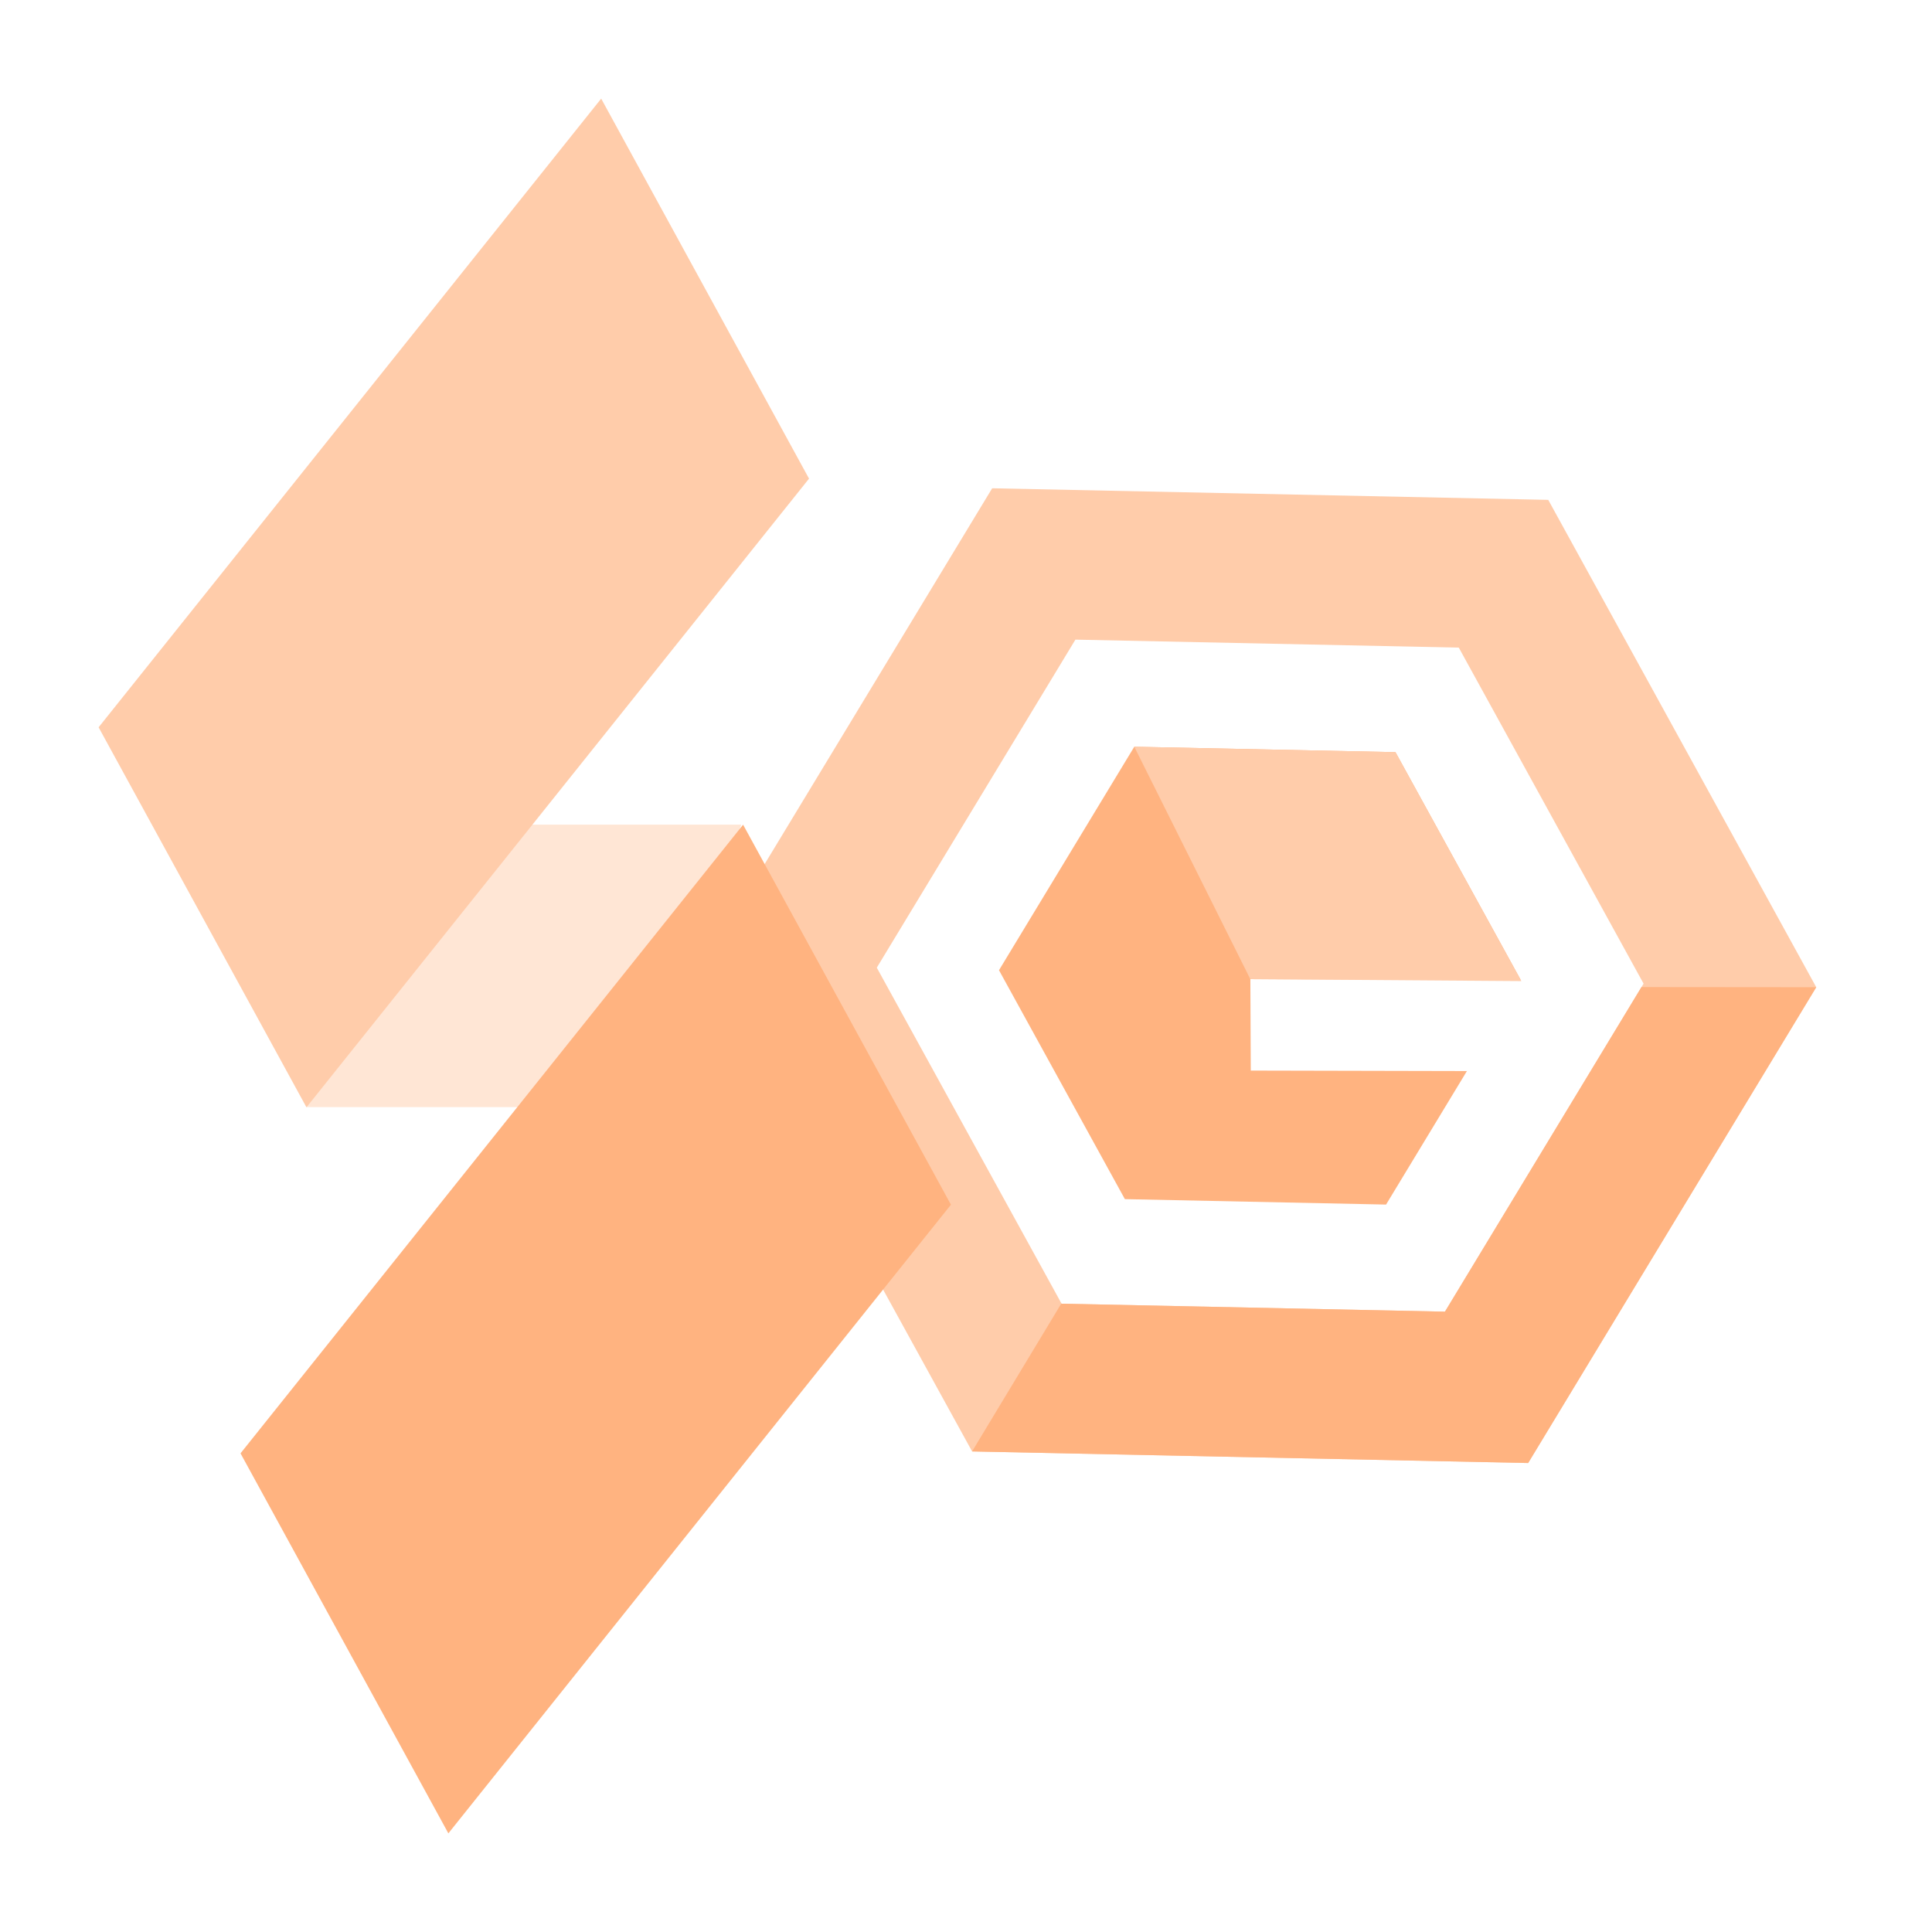
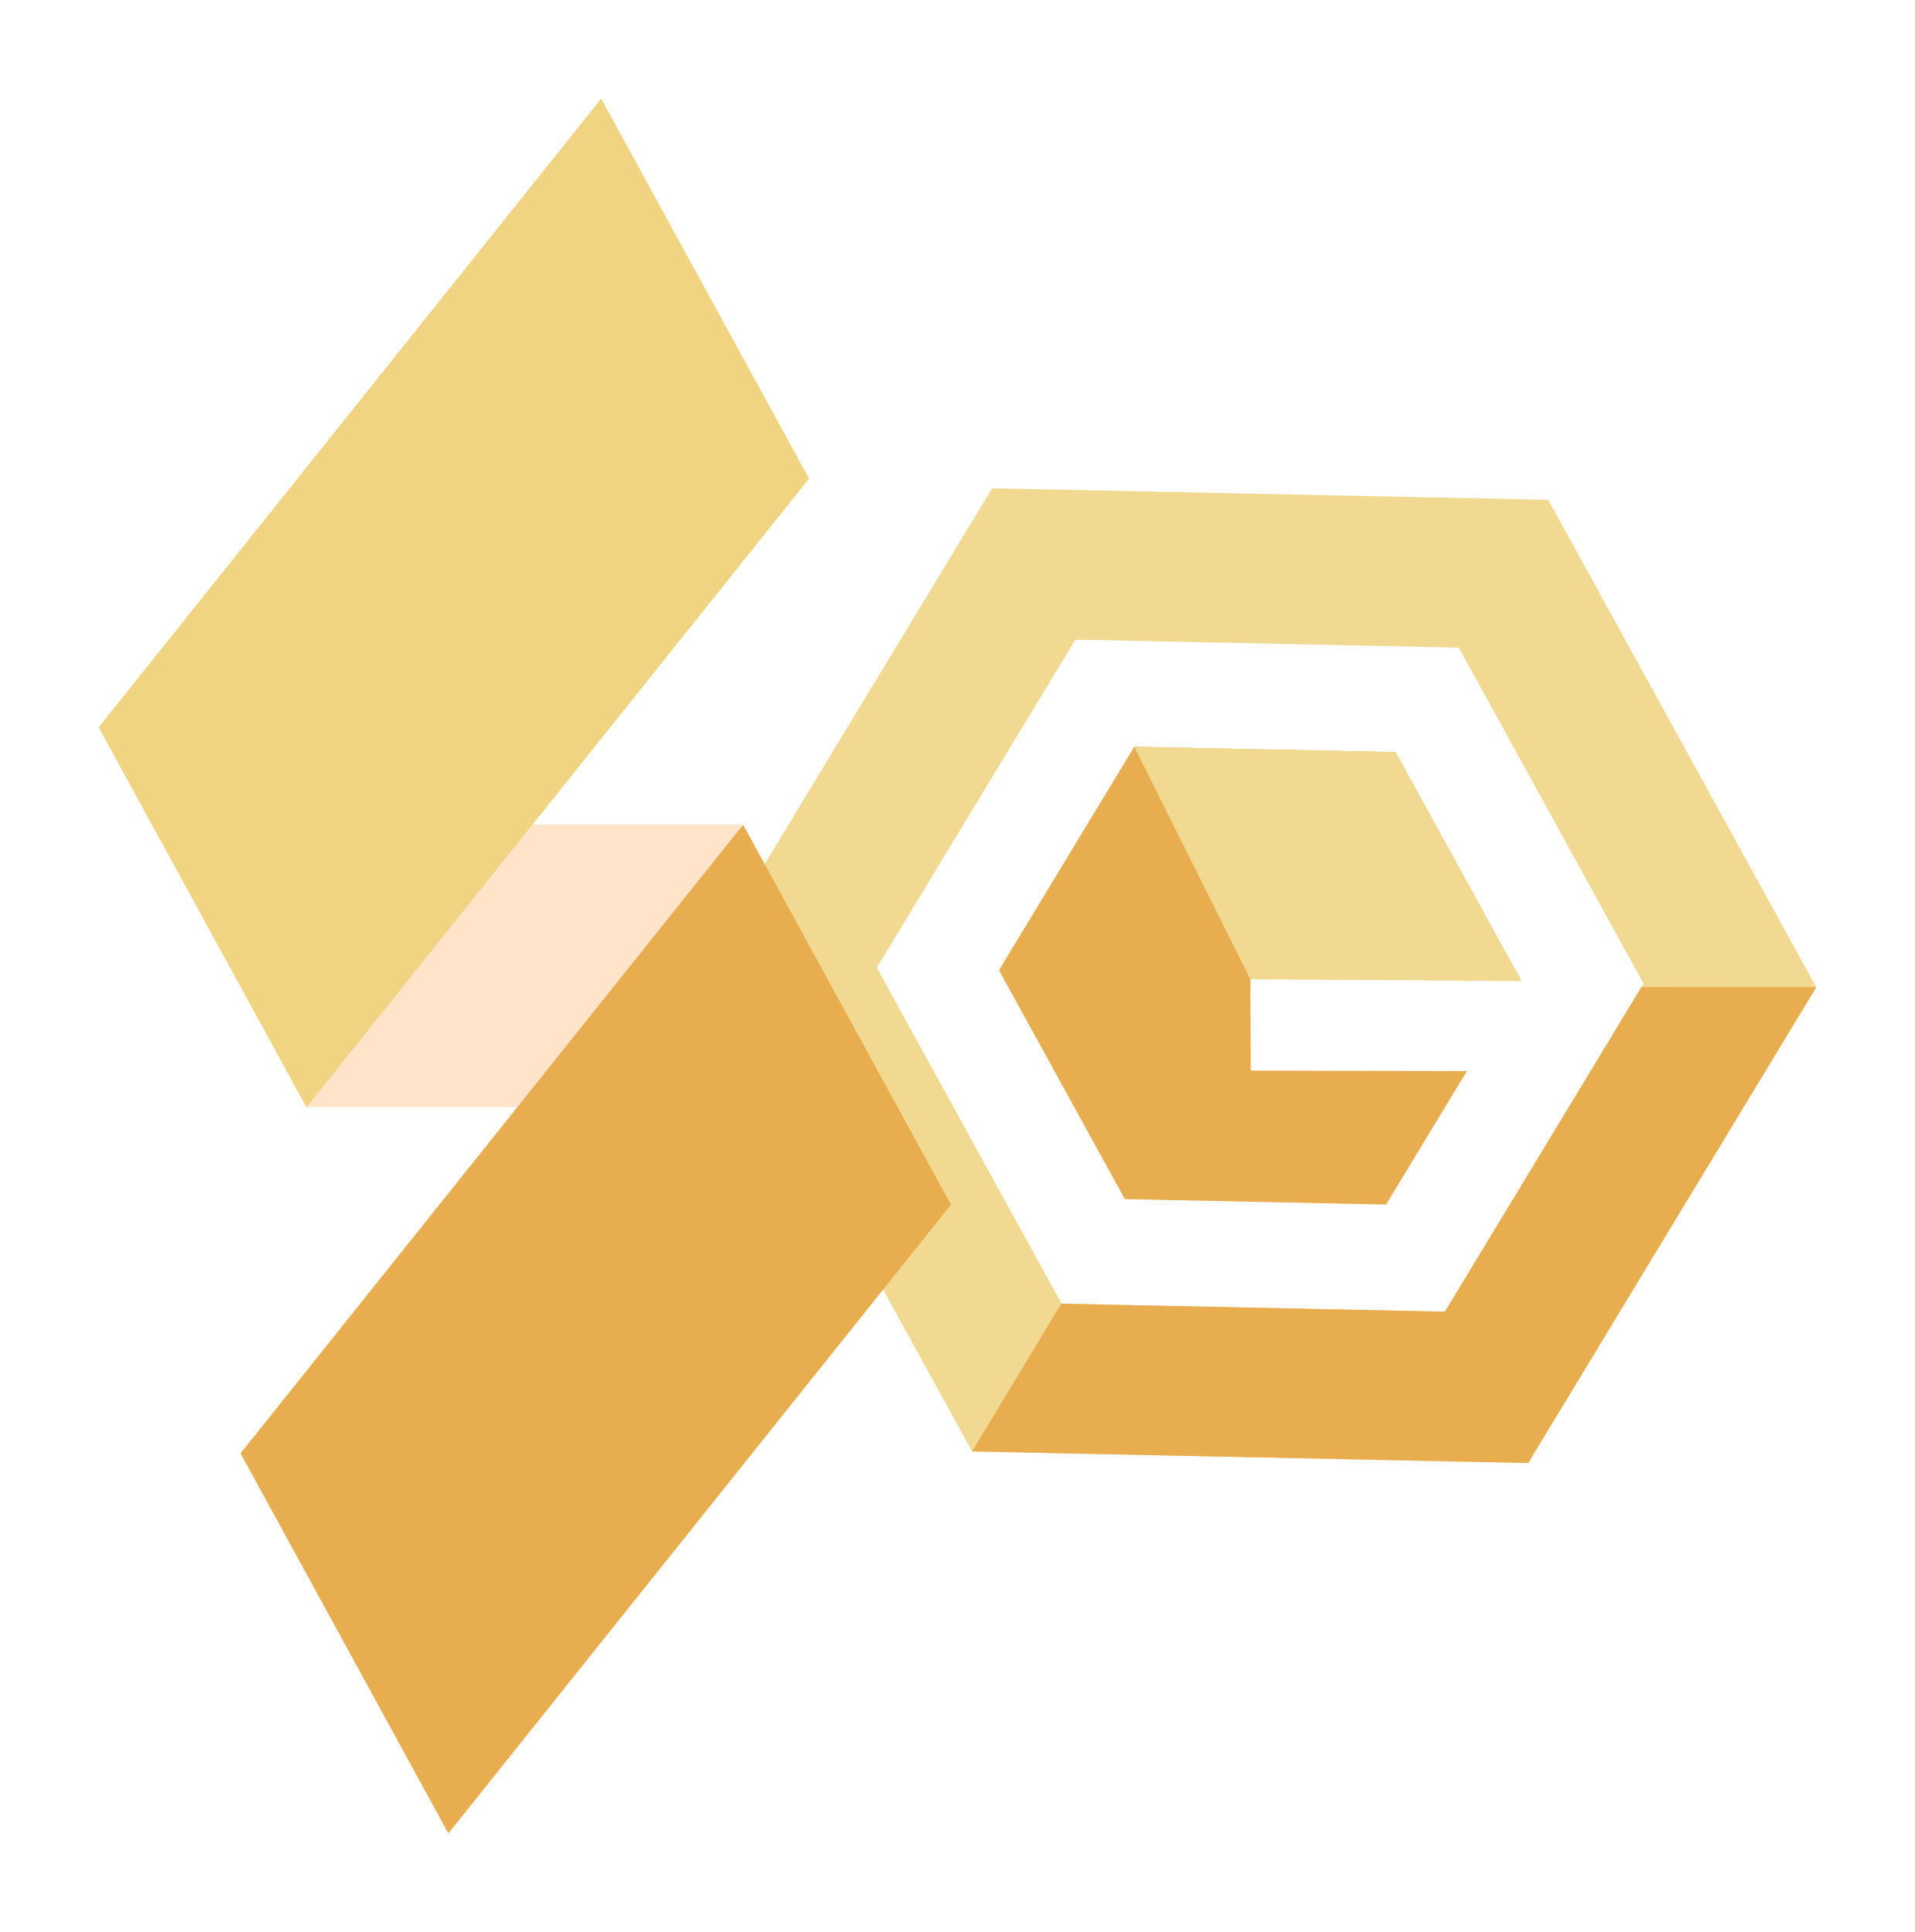
<svg xmlns="http://www.w3.org/2000/svg" width="388.3mm" height="391.77mm" version="1.1" viewBox="0 0 388.3 391.77">
  <g transform="translate(-64.538 156.49)">
-     <path d="m265.73-57.477-58.415 96.48 54.347 98.829 112.76 2.349 58.415-96.48-54.347-98.829zm16.878 30.692 77.743 1.619 37.47 68.137-40.274 66.518-77.743-1.619-37.469-68.137z" fill="#fca" style="paint-order:stroke fill markers" />
-     <g transform="translate(-69.734 -2.7451)">
-       <path d="m196.48 70.753h69.24l18.861-57.285h-83.938l-4.846 54.928z" fill="#ffe6d5" />
-       <rect transform="matrix(.62442 -.78109 .47987 .87734 0 0)" x="149.95" y="126.36" width="163.21" height="87.832" fill="#fca" style="paint-order:stroke fill markers" />
-       <rect transform="matrix(.62442 -.78109 .47987 .87734 0 0)" x="100.74" y="250.36" width="163.21" height="87.832" fill="#ffb380" style="paint-order:stroke fill markers" />
+     <path d="m265.73-57.477-58.415 96.48 54.347 98.829 112.76 2.349 58.415-96.48-54.347-98.829zm16.878 30.692 77.743 1.619 37.47 68.137-40.274 66.518-77.743-1.619-37.469-68.137z" fill="#f1d992" style="paint-order:stroke fill markers" />
+     <path d="m126.74 68.008h69.24l18.861-57.285h-83.938l-4.846 54.928z" fill="#ffe4c9" />
+     <rect transform="matrix(.62442 -.78109 .47987 .87734 0 0)" x="85.072" y="65.47" width="163.21" height="87.832" fill="#f0d481" style="paint-order:stroke fill markers" />
+     <g fill="#e8ad4f">
+       <rect transform="matrix(.62442 -.78109 .47987 .87734 0 0)" x="35.862" y="189.47" width="163.21" height="87.832" style="paint-order:stroke fill markers" />
+       <path d="m397.39 43.668-39.852 65.821-77.743-1.619-0.029-0.053-18.112 30.015 112.76 2.349 58.415-96.48z" />
+       <path d="m294.55-5.069-27.438 45.318 25.527 46.42 52.965 1.103 16.393-27.075-43.826-0.096-0.086-18.538 54.808 0.119-25.378-46.149z" style="paint-order:stroke fill markers" />
    </g>
-     <g>
-       <path d="m397.39 43.668-39.852 65.821-77.743-1.619-0.029-0.053-18.112 30.015 112.76 2.349 58.415-96.48z" fill="#ffb380" />
-       <path d="m294.55-5.069-27.438 45.318 25.527 46.42 52.965 1.103 16.393-27.075-43.826-0.096-0.086-18.538 54.808 0.119-25.378-46.149z" fill="#ffb380" style="paint-order:stroke fill markers" />
-       <path d="m318.08 42.064-23.535-47.132 52.965 1.103 25.527 46.421z" fill="#fca" />
-     </g>
+     <path d="m318.08 42.064-23.535-47.132 52.965 1.103 25.527 46.421z" fill="#f1d992" />
  </g>
</svg>
